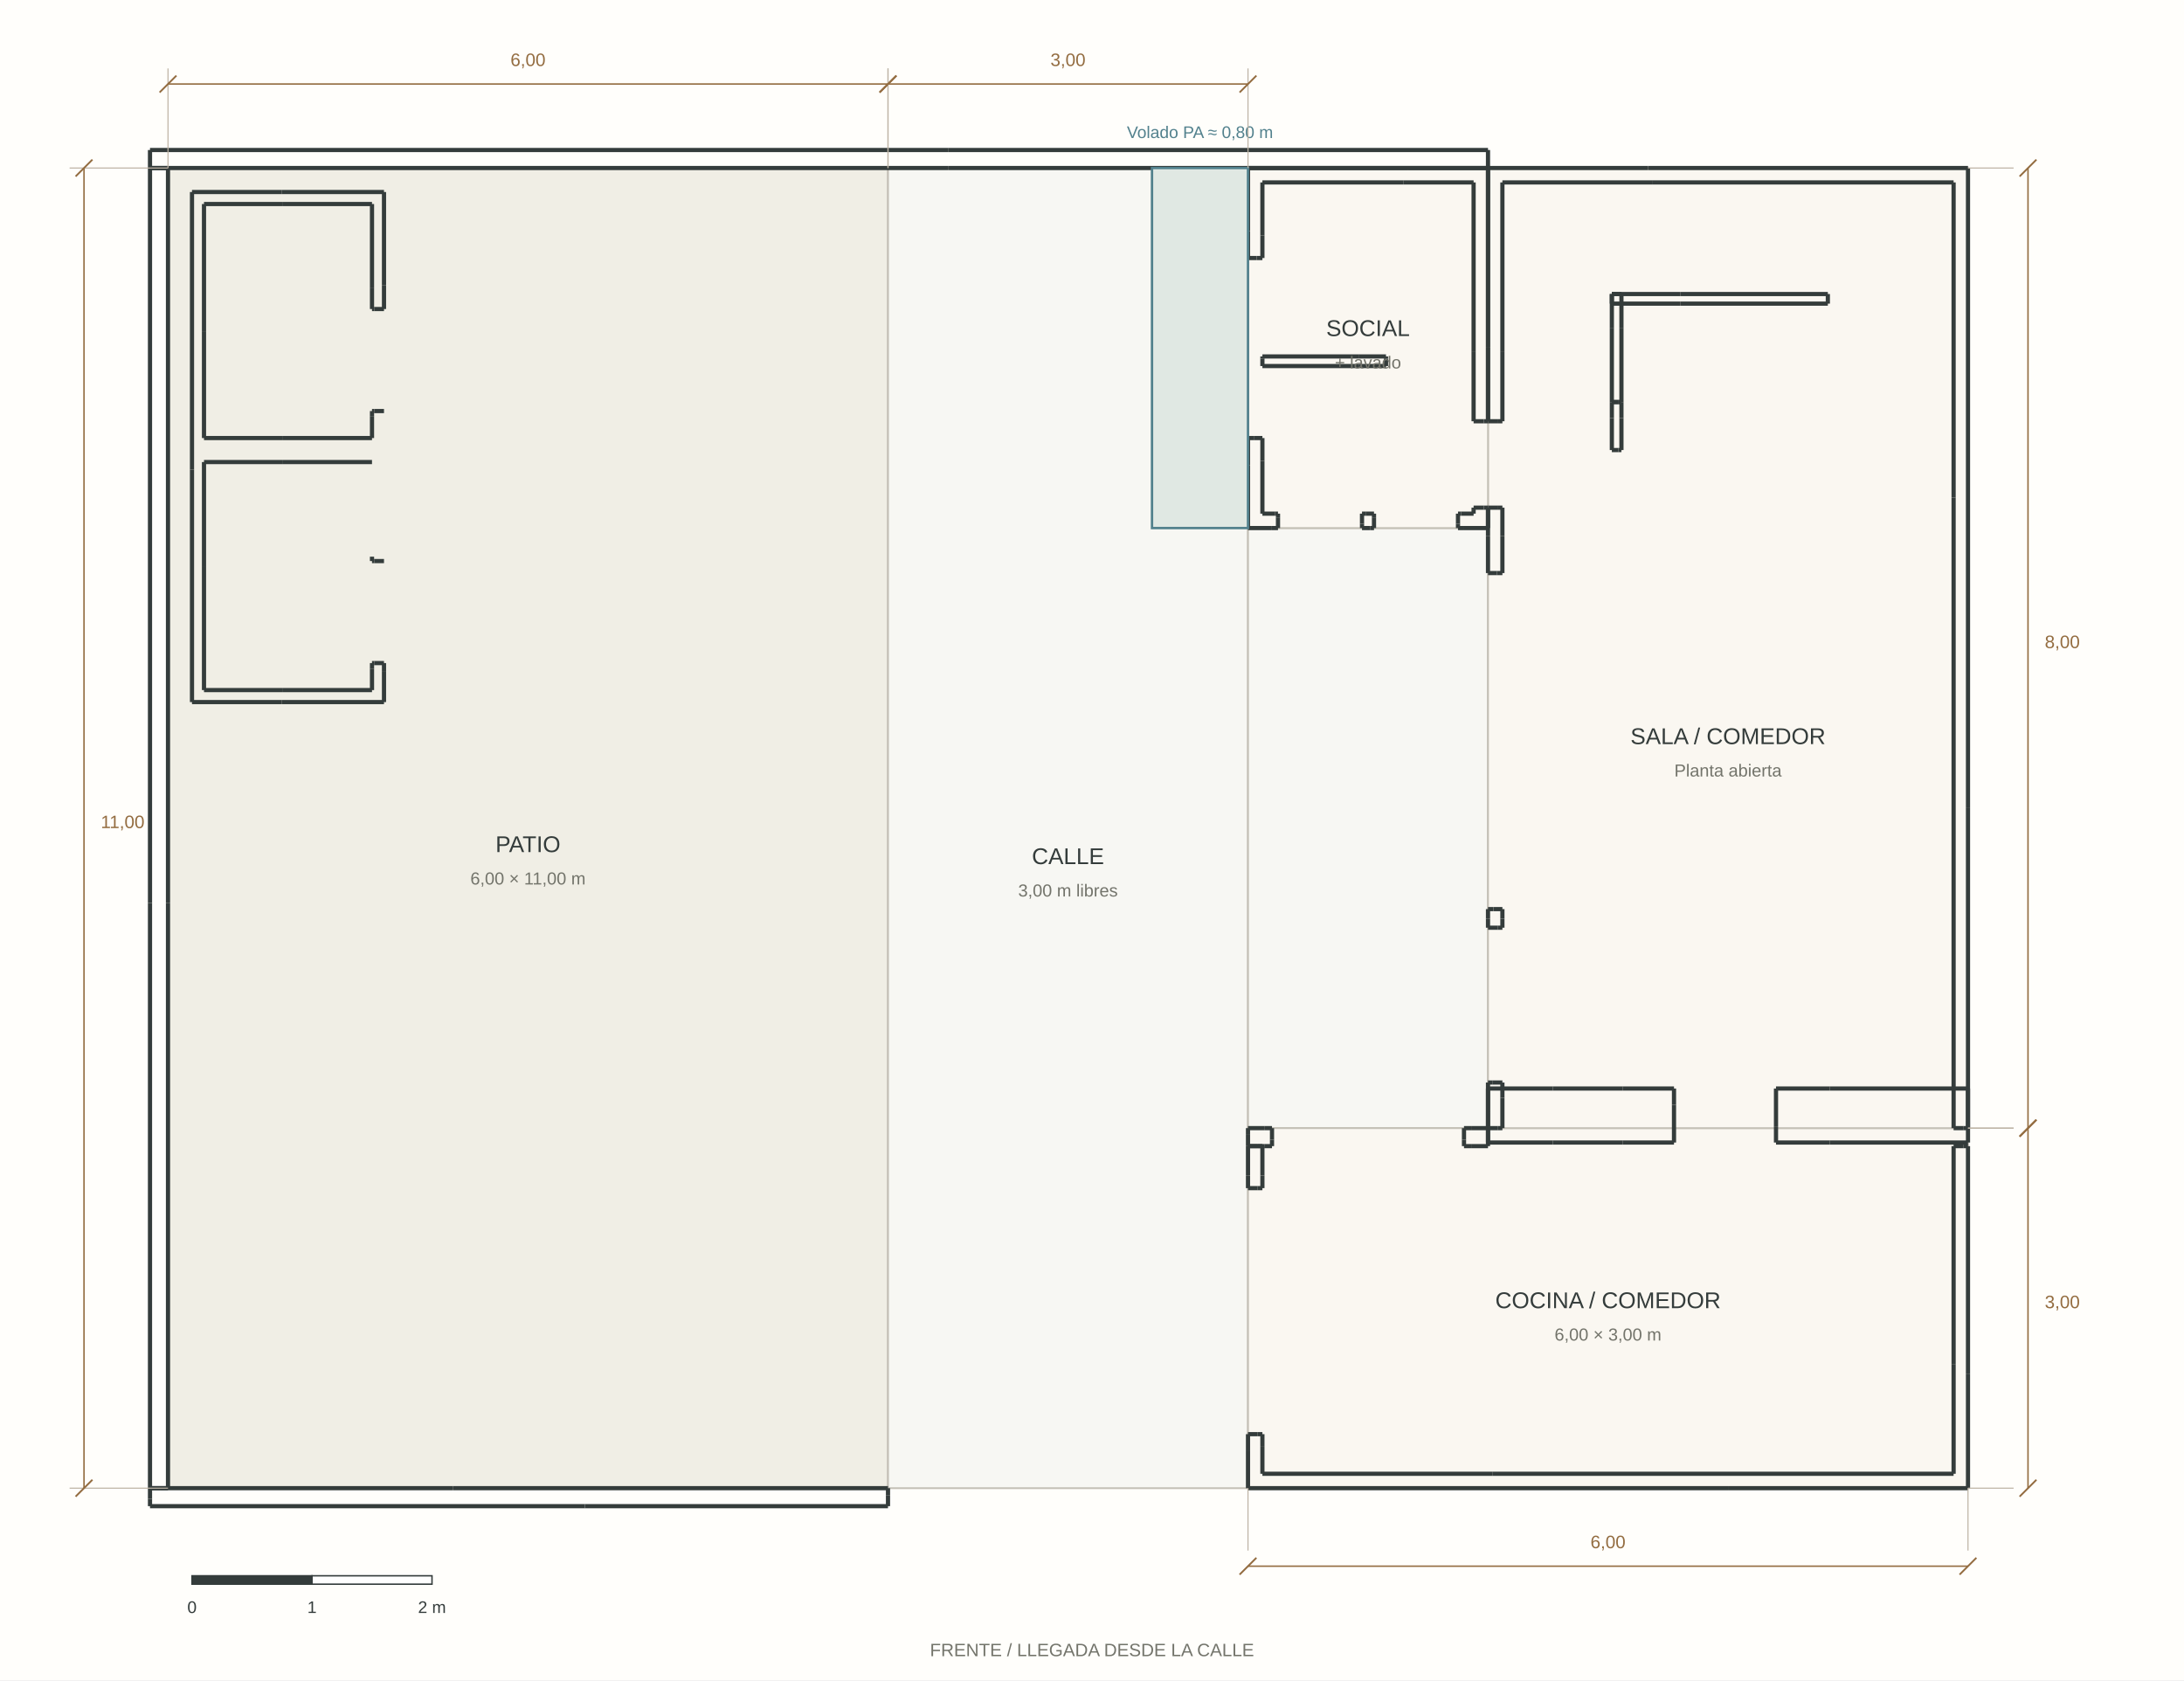
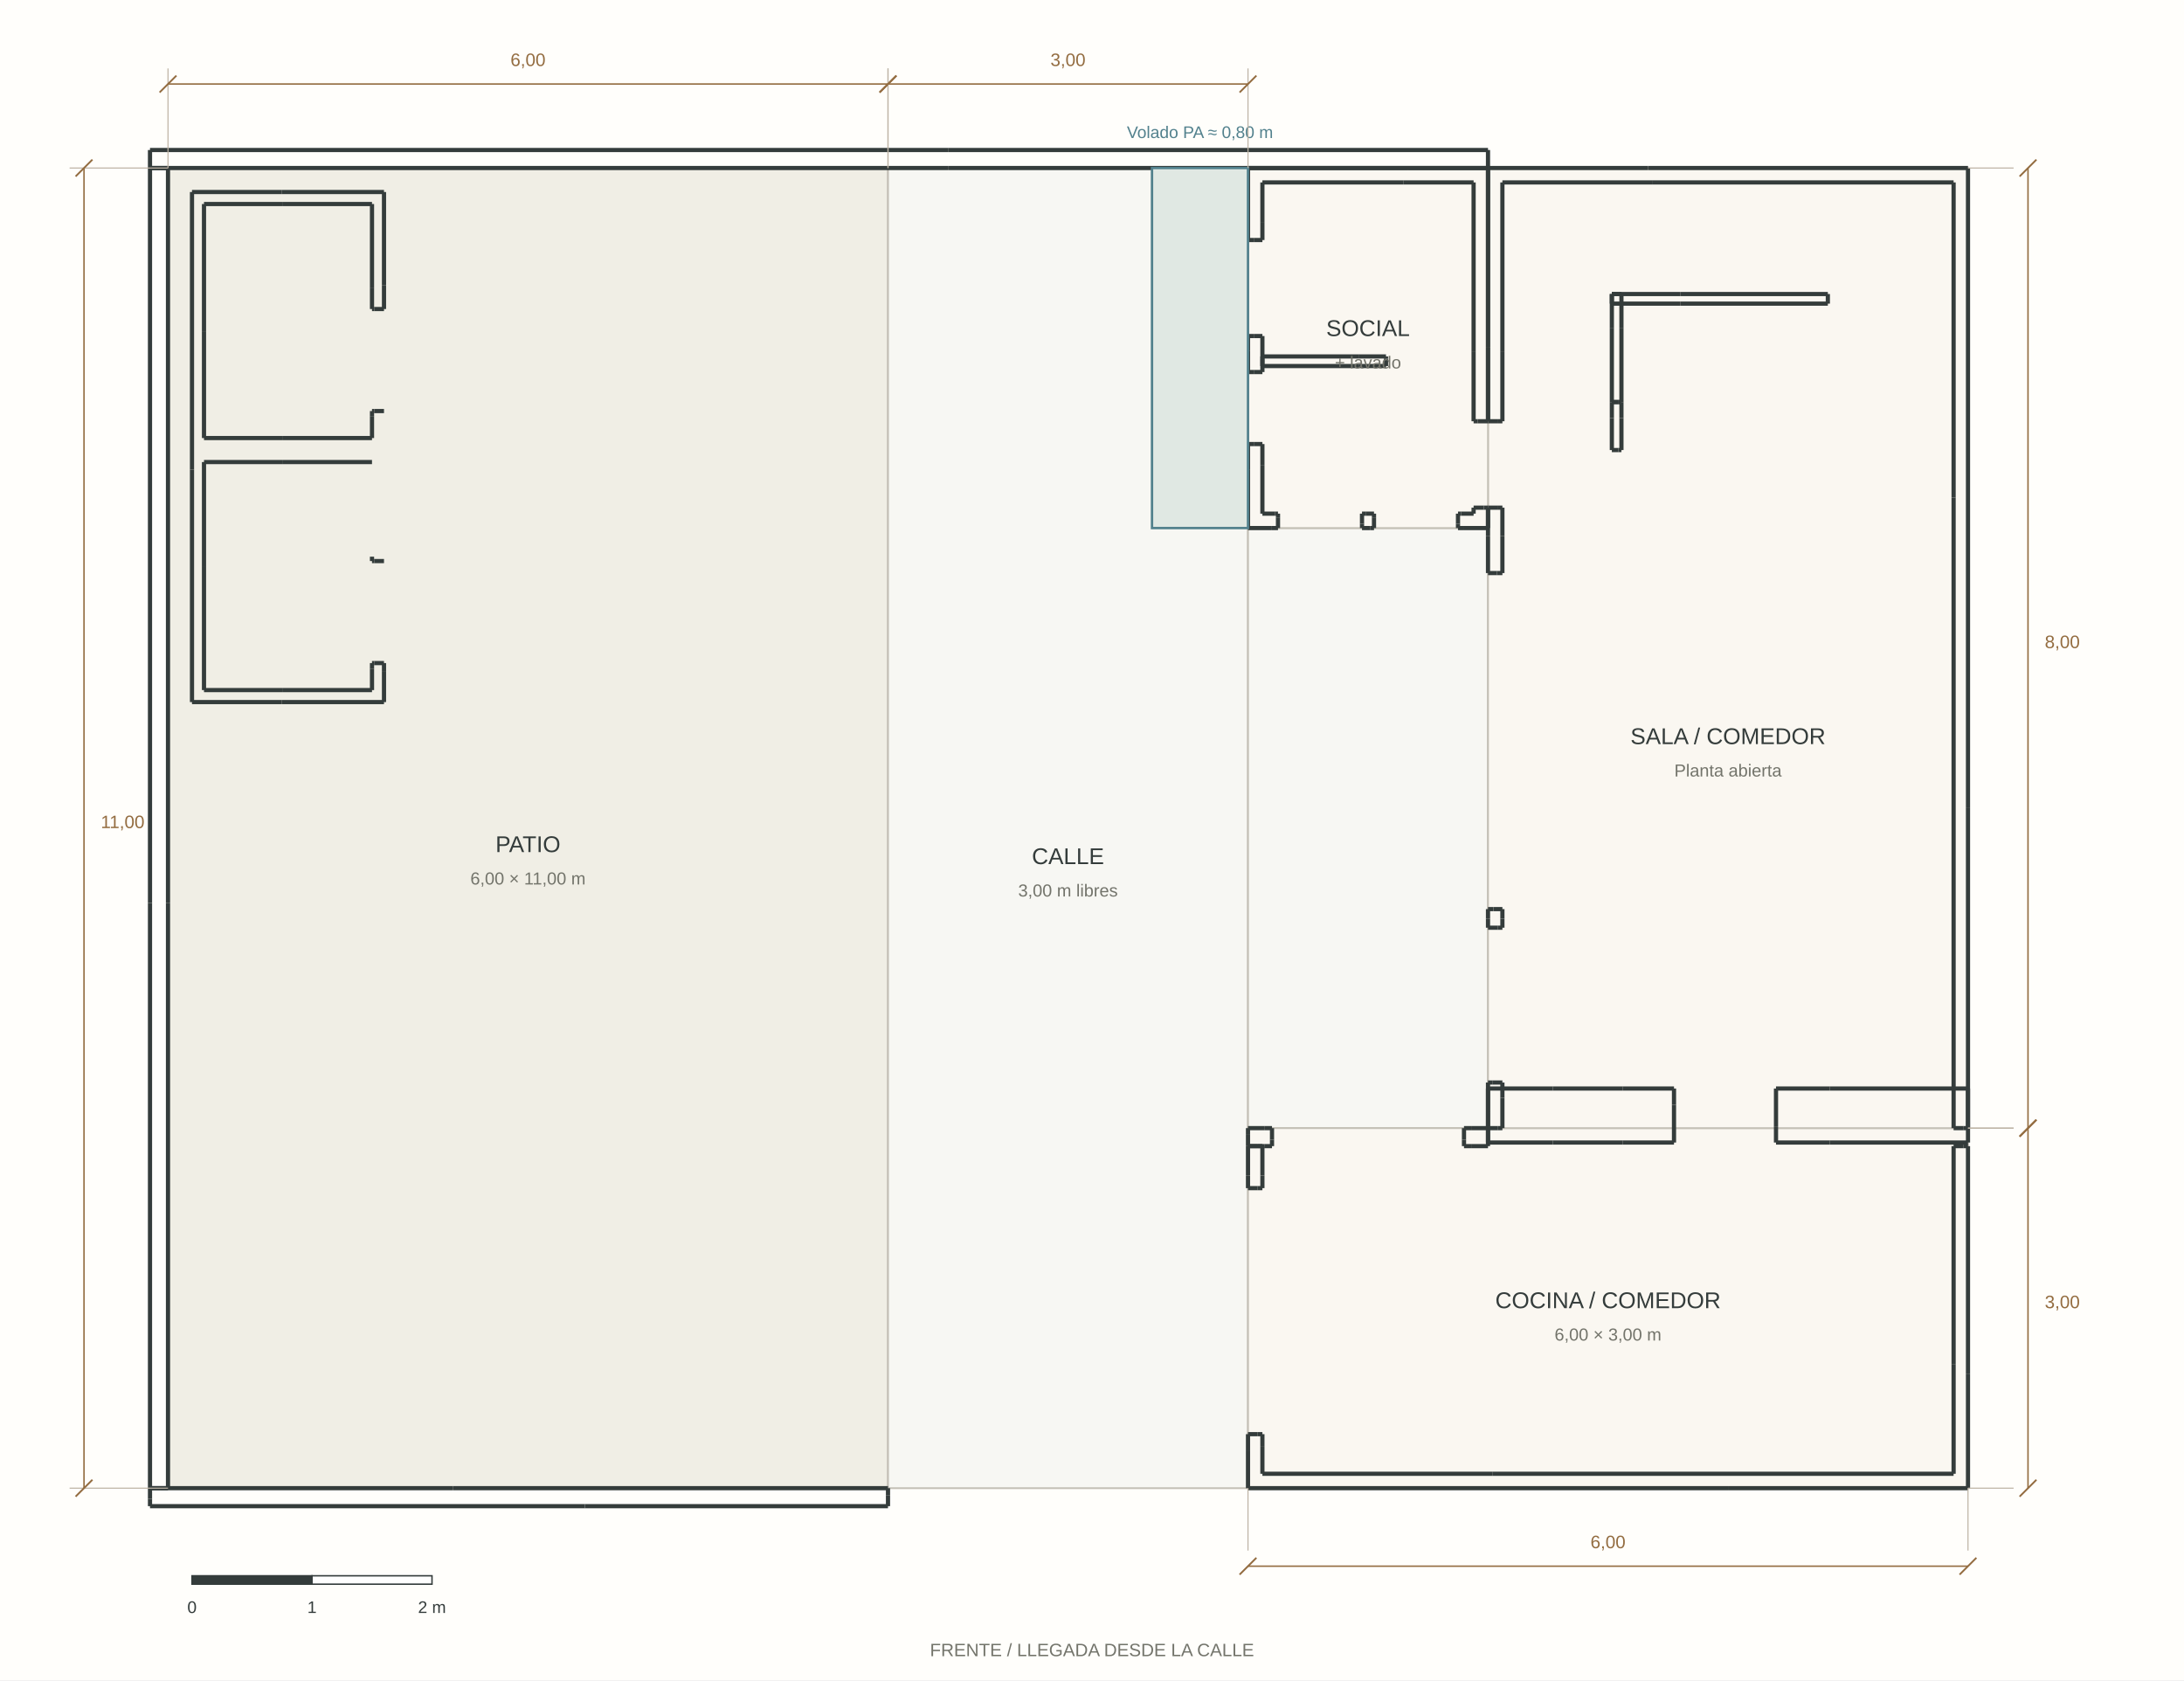
<svg xmlns="http://www.w3.org/2000/svg" viewBox="0 0 1456.0 1120.0" role="img" aria-label="Conjunto y medidas generales">
  <rect width="100%" height="100%" fill="#fffefb" />
  <polygon points="112.0,992.0 592.0,992.0 592.0,112.0 112.0,112.0" fill="#f0eee5" stroke="#c4c0b6" stroke-width="1.2" />
  <polygon points="592.0,992.0 832.0,992.0 832.0,112.0 592.0,112.0" fill="#f7f7f3" stroke="#c4c0b6" stroke-width="1.2" />
  <polygon points="832.0,752.0 992.0,752.0 992.0,352.0 832.0,352.0" fill="#f7f7f3" stroke="#c4c0b6" stroke-width="1.2" />
  <polygon points="832.0,992.0 1312.0,992.0 1312.0,752.0 832.0,752.0" fill="#faf7f1" stroke="#c4c0b6" stroke-width="1.2" />
  <polygon points="992.0,752.0 1312.0,752.0 1312.0,112.0 992.0,112.0" fill="#faf7f1" stroke="#c4c0b6" stroke-width="1.2" />
  <polygon points="832.0,352.0 992.0,352.0 992.0,112.0 832.0,112.0" fill="#faf7f1" stroke="#c4c0b6" stroke-width="1.2" />
  <polyline points="992.0,112.0 992.0,231.354" fill="none" stroke="#343c3b" stroke-width="2.8" />
  <polyline points="992.0,280.8 992.0,231.354" fill="none" stroke="#343c3b" stroke-width="2.8" />
  <polyline points="992.0,382.0 992.0,357.414" fill="none" stroke="#343c3b" stroke-width="2.8" />
  <polyline points="992.0,612.414 992.0,606.0" fill="none" stroke="#343c3b" stroke-width="2.8" />
  <polyline points="992.0,618.4 992.0,612.414" fill="none" stroke="#343c3b" stroke-width="2.8" />
  <polyline points="992.0,338.4 992.0,357.414" fill="none" stroke="#343c3b" stroke-width="2.8" />
  <polyline points="1001.6,280.8 998.788,280.8" fill="none" stroke="#343c3b" stroke-width="2.8" />
  <polyline points="998.788,280.8 992.0,280.8" fill="none" stroke="#343c3b" stroke-width="2.8" />
  <polyline points="992.0,112.0 1098.667,112.0" fill="none" stroke="#343c3b" stroke-width="2.8" />
  <polyline points="1312.0,112.0 1098.667,112.0" fill="none" stroke="#343c3b" stroke-width="2.8" />
  <polyline points="998.4,618.4 992.0,618.4" fill="none" stroke="#343c3b" stroke-width="2.8" />
  <polyline points="1001.6,618.4 998.4,618.4" fill="none" stroke="#343c3b" stroke-width="2.8" />
  <polyline points="1001.6,280.8 1001.6,234.166" fill="none" stroke="#343c3b" stroke-width="2.8" />
  <polyline points="1001.6,234.166 1001.6,121.6" fill="none" stroke="#343c3b" stroke-width="2.8" />
  <polyline points="1001.6,382.0 1001.6,357.414" fill="none" stroke="#343c3b" stroke-width="2.8" />
  <polyline points="1001.6,612.414 1001.6,606.0" fill="none" stroke="#343c3b" stroke-width="2.8" />
  <polyline points="1001.6,618.4 1001.6,612.414" fill="none" stroke="#343c3b" stroke-width="2.8" />
  <polyline points="1001.6,338.4 1001.6,357.414" fill="none" stroke="#343c3b" stroke-width="2.8" />
  <polyline points="1312.0,538.667 1312.0,112.0" fill="none" stroke="#343c3b" stroke-width="2.8" />
  <polyline points="1312.0,752.0 1312.0,538.667" fill="none" stroke="#343c3b" stroke-width="2.8" />
  <polyline points="1302.4,121.6 1101.867,121.6" fill="none" stroke="#343c3b" stroke-width="2.8" />
  <polyline points="1101.867,121.6 1001.6,121.6" fill="none" stroke="#343c3b" stroke-width="2.8" />
  <polyline points="1302.4,331.733 1302.4,121.6" fill="none" stroke="#343c3b" stroke-width="2.8" />
  <polyline points="1302.4,752.0 1302.4,331.733" fill="none" stroke="#343c3b" stroke-width="2.8" />
  <polyline points="1308.8,752.0 1302.4,752.0" fill="none" stroke="#343c3b" stroke-width="2.8" />
  <polyline points="1312.0,752.0 1308.8,752.0" fill="none" stroke="#343c3b" stroke-width="2.8" />
  <polyline points="998.788,338.4 992.0,338.4" fill="none" stroke="#343c3b" stroke-width="2.8" />
  <polyline points="1001.6,338.4 998.788,338.4" fill="none" stroke="#343c3b" stroke-width="2.8" />
  <polyline points="998.0,382.0 992.0,382.0" fill="none" stroke="#343c3b" stroke-width="2.8" />
  <polyline points="1001.6,382.0 998.0,382.0" fill="none" stroke="#343c3b" stroke-width="2.8" />
  <polyline points="995.6,606.0 992.0,606.0" fill="none" stroke="#343c3b" stroke-width="2.8" />
  <polyline points="1001.6,606.0 995.6,606.0" fill="none" stroke="#343c3b" stroke-width="2.8" />
  <polyline points="998.4,752.0 992.0,752.0" fill="none" stroke="#343c3b" stroke-width="2.8" />
  <polyline points="1001.6,752.0 998.4,752.0" fill="none" stroke="#343c3b" stroke-width="2.8" />
  <polyline points="995.2,721.6 992.0,721.6" fill="none" stroke="#343c3b" stroke-width="2.8" />
  <polyline points="1001.6,721.6 995.2,721.6" fill="none" stroke="#343c3b" stroke-width="2.8" />
  <polyline points="992.0,741.867 992.0,721.6" fill="none" stroke="#343c3b" stroke-width="2.8" />
  <polyline points="992.0,752.0 992.0,741.867" fill="none" stroke="#343c3b" stroke-width="2.8" />
  <polyline points="1001.6,731.733 1001.6,721.6" fill="none" stroke="#343c3b" stroke-width="2.8" />
  <polyline points="1001.6,752.0 1001.6,731.733" fill="none" stroke="#343c3b" stroke-width="2.8" />
  <polyline points="832.0,783.6 832.0,764.0" fill="none" stroke="#343c3b" stroke-width="2.8" />
  <polyline points="832.0,792.0 832.0,783.6" fill="none" stroke="#343c3b" stroke-width="2.8" />
  <polyline points="832.0,966.8 832.0,956.0" fill="none" stroke="#343c3b" stroke-width="2.8" />
  <polyline points="832.0,992.0 832.0,966.8" fill="none" stroke="#343c3b" stroke-width="2.8" />
  <polyline points="841.6,764.0 838.4,764.0" fill="none" stroke="#343c3b" stroke-width="2.8" />
  <polyline points="838.4,764.0 832.0,764.0" fill="none" stroke="#343c3b" stroke-width="2.8" />
  <polyline points="1312.0,992.0 1152.0,992.0" fill="none" stroke="#343c3b" stroke-width="2.8" />
  <polyline points="1152.0,992.0 832.0,992.0" fill="none" stroke="#343c3b" stroke-width="2.8" />
  <polyline points="838.212,792.0 832.0,792.0" fill="none" stroke="#343c3b" stroke-width="2.8" />
  <polyline points="841.6,792.0 838.212,792.0" fill="none" stroke="#343c3b" stroke-width="2.8" />
  <polyline points="838.212,956.0 832.0,956.0" fill="none" stroke="#343c3b" stroke-width="2.8" />
  <polyline points="841.6,956.0 838.212,956.0" fill="none" stroke="#343c3b" stroke-width="2.8" />
  <polyline points="841.6,783.6 841.6,764.0" fill="none" stroke="#343c3b" stroke-width="2.8" />
  <polyline points="841.6,792.0 841.6,783.6" fill="none" stroke="#343c3b" stroke-width="2.8" />
  <polyline points="841.6,963.92 841.6,956.0" fill="none" stroke="#343c3b" stroke-width="2.8" />
  <polyline points="841.6,982.4 841.6,963.92" fill="none" stroke="#343c3b" stroke-width="2.8" />
  <polyline points="841.6,982.4 995.2,982.4" fill="none" stroke="#343c3b" stroke-width="2.8" />
  <polyline points="1302.4,982.4 995.2,982.4" fill="none" stroke="#343c3b" stroke-width="2.8" />
  <polyline points="1302.4,982.4 1302.4,909.6" fill="none" stroke="#343c3b" stroke-width="2.8" />
  <polyline points="1302.4,909.6 1302.4,764.0" fill="none" stroke="#343c3b" stroke-width="2.8" />
  <polyline points="1312.0,764.0 1308.8,764.0" fill="none" stroke="#343c3b" stroke-width="2.8" />
  <polyline points="1308.8,764.0 1302.4,764.0" fill="none" stroke="#343c3b" stroke-width="2.8" />
  <polyline points="1312.0,992.0 1312.0,916.0" fill="none" stroke="#343c3b" stroke-width="2.8" />
  <polyline points="1312.0,916.0 1312.0,764.0" fill="none" stroke="#343c3b" stroke-width="2.8" />
-   <polyline points="841.6,172.0 837.76,172.0" fill="none" stroke="#343c3b" stroke-width="2.8" />
-   <polyline points="837.76,172.0 832.0,172.0" fill="none" stroke="#343c3b" stroke-width="2.8" />
-   <polyline points="841.6,156.88 841.6,121.6" fill="none" stroke="#343c3b" stroke-width="2.8" />
-   <polyline points="841.6,172.0 841.6,156.88" fill="none" stroke="#343c3b" stroke-width="2.8" />
-   <polyline points="841.6,307.12 841.6,292.0" fill="none" stroke="#343c3b" stroke-width="2.8" />
-   <polyline points="841.6,342.4 841.6,307.12" fill="none" stroke="#343c3b" stroke-width="2.8" />
-   <polyline points="832.0,172.0 832.0,154.0" fill="none" stroke="#343c3b" stroke-width="2.8" />
-   <polyline points="832.0,154.0 832.0,112.0" fill="none" stroke="#343c3b" stroke-width="2.8" />
-   <polyline points="832.0,310.0 832.0,292.0" fill="none" stroke="#343c3b" stroke-width="2.8" />
-   <polyline points="832.0,352.0 832.0,310.0" fill="none" stroke="#343c3b" stroke-width="2.8" />
-   <polyline points="935.467,121.6 841.6,121.6" fill="none" stroke="#343c3b" stroke-width="2.8" />
-   <polyline points="982.4,121.6 935.467,121.6" fill="none" stroke="#343c3b" stroke-width="2.8" />
-   <polyline points="835.84,292.0 832.0,292.0" fill="none" stroke="#343c3b" stroke-width="2.8" />
-   <polyline points="841.6,292.0 835.84,292.0" fill="none" stroke="#343c3b" stroke-width="2.8" />
+   <polyline points="852.0,352.0 847.909,352.0" fill="none" stroke="#343c3b" stroke-width="2.8" />
+   <polyline points="913.6,352.0 908.0,352.0" fill="none" stroke="#343c3b" stroke-width="2.8" />
+   <polyline points="916.0,352.0 913.6,352.0" fill="none" stroke="#343c3b" stroke-width="2.8" />
+   <polyline points="847.909,352.0 832.0,352.0" fill="none" stroke="#343c3b" stroke-width="2.8" />
+   <polyline points="976.091,352.0 972.0,352.0" fill="none" stroke="#343c3b" stroke-width="2.8" />
+   <polyline points="992.0,352.0 976.091,352.0" fill="none" stroke="#343c3b" stroke-width="2.8" />
+   <polyline points="992.0,280.8 992.0,231.354" fill="none" stroke="#343c3b" stroke-width="2.8" />
+   <polyline points="992.0,231.354 992.0,112.0" fill="none" stroke="#343c3b" stroke-width="2.8" />
+   <polyline points="992.0,342.384 992.0,338.4" fill="none" stroke="#343c3b" stroke-width="2.8" />
+   <polyline points="992.0,352.0 992.0,342.384" fill="none" stroke="#343c3b" stroke-width="2.8" />
+   <polyline points="832.0,160.0 832.0,145.6" fill="none" stroke="#343c3b" stroke-width="2.8" />
+   <polyline points="832.0,145.6 832.0,112.0" fill="none" stroke="#343c3b" stroke-width="2.8" />
+   <polyline points="832.0,233.6 832.0,224.0" fill="none" stroke="#343c3b" stroke-width="2.8" />
+   <polyline points="832.0,248.0 832.0,233.6" fill="none" stroke="#343c3b" stroke-width="2.8" />
+   <polyline points="832.0,312.8 832.0,296.0" fill="none" stroke="#343c3b" stroke-width="2.8" />
+   <polyline points="832.0,352.0 832.0,312.8" fill="none" stroke="#343c3b" stroke-width="2.8" />
+   <polyline points="916.0,352.0 916.0,345.28" fill="none" stroke="#343c3b" stroke-width="2.8" />
+   <polyline points="916.0,345.28 916.0,342.4" fill="none" stroke="#343c3b" stroke-width="2.8" />
+   <polyline points="972.0,352.0 972.0,349.12" fill="none" stroke="#343c3b" stroke-width="2.8" />
+   <polyline points="972.0,349.12 972.0,342.4" fill="none" stroke="#343c3b" stroke-width="2.8" />
+   <polyline points="908.0,352.0 908.0,349.12" fill="none" stroke="#343c3b" stroke-width="2.8" />
+   <polyline points="908.0,349.12 908.0,342.4" fill="none" stroke="#343c3b" stroke-width="2.8" />
+   <polyline points="852.0,352.0 852.0,345.28" fill="none" stroke="#343c3b" stroke-width="2.8" />
+   <polyline points="852.0,345.28 852.0,342.4" fill="none" stroke="#343c3b" stroke-width="2.8" />
+   <polyline points="992.0,338.4 989.188,338.4" fill="none" stroke="#343c3b" stroke-width="2.8" />
+   <polyline points="989.188,338.4 982.4,338.4" fill="none" stroke="#343c3b" stroke-width="2.8" />
+   <polyline points="992.0,280.8 985.212,280.8" fill="none" stroke="#343c3b" stroke-width="2.8" />
+   <polyline points="985.212,280.8 982.4,280.8" fill="none" stroke="#343c3b" stroke-width="2.8" />
+   <polyline points="992.0,112.0 938.667,112.0" fill="none" stroke="#343c3b" stroke-width="2.8" />
  <polyline points="938.667,112.0 832.0,112.0" fill="none" stroke="#343c3b" stroke-width="2.8" />
-   <polyline points="992.0,112.0 938.667,112.0" fill="none" stroke="#343c3b" stroke-width="2.8" />
-   <polyline points="992.0,280.8 989.188,280.8" fill="none" stroke="#343c3b" stroke-width="2.8" />
-   <polyline points="989.188,280.8 982.4,280.8" fill="none" stroke="#343c3b" stroke-width="2.8" />
  <polyline points="982.4,121.6 982.4,234.166" fill="none" stroke="#343c3b" stroke-width="2.8" />
  <polyline points="982.4,280.8 982.4,234.166" fill="none" stroke="#343c3b" stroke-width="2.8" />
  <polyline points="982.4,339.572 982.4,338.4" fill="none" stroke="#343c3b" stroke-width="2.8" />
  <polyline points="982.4,342.4 982.4,339.572" fill="none" stroke="#343c3b" stroke-width="2.8" />
  <polyline points="852.0,342.4 849.873,342.4" fill="none" stroke="#343c3b" stroke-width="2.8" />
  <polyline points="849.873,342.4 841.6,342.4" fill="none" stroke="#343c3b" stroke-width="2.8" />
  <polyline points="910.4,342.4 908.0,342.4" fill="none" stroke="#343c3b" stroke-width="2.8" />
  <polyline points="916.0,342.4 910.4,342.4" fill="none" stroke="#343c3b" stroke-width="2.8" />
  <polyline points="974.127,342.4 972.0,342.4" fill="none" stroke="#343c3b" stroke-width="2.8" />
  <polyline points="982.4,342.4 974.127,342.4" fill="none" stroke="#343c3b" stroke-width="2.8" />
-   <polyline points="852.0,352.0 847.909,352.0" fill="none" stroke="#343c3b" stroke-width="2.8" />
-   <polyline points="913.6,352.0 908.0,352.0" fill="none" stroke="#343c3b" stroke-width="2.8" />
-   <polyline points="916.0,352.0 913.6,352.0" fill="none" stroke="#343c3b" stroke-width="2.8" />
-   <polyline points="847.909,352.0 832.0,352.0" fill="none" stroke="#343c3b" stroke-width="2.8" />
-   <polyline points="976.091,352.0 972.0,352.0" fill="none" stroke="#343c3b" stroke-width="2.8" />
-   <polyline points="992.0,352.0 976.091,352.0" fill="none" stroke="#343c3b" stroke-width="2.8" />
-   <polyline points="992.0,231.354 992.0,112.0" fill="none" stroke="#343c3b" stroke-width="2.8" />
-   <polyline points="992.0,280.8 992.0,231.354" fill="none" stroke="#343c3b" stroke-width="2.8" />
-   <polyline points="992.0,342.384 992.0,338.4" fill="none" stroke="#343c3b" stroke-width="2.8" />
-   <polyline points="992.0,352.0 992.0,342.384" fill="none" stroke="#343c3b" stroke-width="2.8" />
-   <polyline points="852.0,345.28 852.0,342.4" fill="none" stroke="#343c3b" stroke-width="2.8" />
-   <polyline points="852.0,352.0 852.0,345.28" fill="none" stroke="#343c3b" stroke-width="2.8" />
-   <polyline points="908.0,349.12 908.0,342.4" fill="none" stroke="#343c3b" stroke-width="2.8" />
-   <polyline points="908.0,352.0 908.0,349.12" fill="none" stroke="#343c3b" stroke-width="2.8" />
-   <polyline points="916.0,345.28 916.0,342.4" fill="none" stroke="#343c3b" stroke-width="2.8" />
-   <polyline points="916.0,352.0 916.0,345.28" fill="none" stroke="#343c3b" stroke-width="2.8" />
-   <polyline points="989.188,338.4 982.4,338.4" fill="none" stroke="#343c3b" stroke-width="2.8" />
-   <polyline points="992.0,338.4 989.188,338.4" fill="none" stroke="#343c3b" stroke-width="2.8" />
-   <polyline points="972.0,349.12 972.0,342.4" fill="none" stroke="#343c3b" stroke-width="2.8" />
-   <polyline points="972.0,352.0 972.0,349.12" fill="none" stroke="#343c3b" stroke-width="2.8" />
+   <polyline points="841.6,148.48 841.6,121.6" fill="none" stroke="#343c3b" stroke-width="2.8" />
+   <polyline points="841.6,160.0 841.6,148.48" fill="none" stroke="#343c3b" stroke-width="2.8" />
+   <polyline points="841.6,238.4 841.6,224.0" fill="none" stroke="#343c3b" stroke-width="2.8" />
+   <polyline points="841.6,248.0 841.6,238.4" fill="none" stroke="#343c3b" stroke-width="2.8" />
+   <polyline points="841.6,309.92 841.6,296.0" fill="none" stroke="#343c3b" stroke-width="2.8" />
+   <polyline points="841.6,342.4 841.6,309.92" fill="none" stroke="#343c3b" stroke-width="2.8" />
+   <polyline points="935.467,121.6 841.6,121.6" fill="none" stroke="#343c3b" stroke-width="2.8" />
+   <polyline points="982.4,121.6 935.467,121.6" fill="none" stroke="#343c3b" stroke-width="2.8" />
+   <polyline points="841.6,160.0 835.84,160.0" fill="none" stroke="#343c3b" stroke-width="2.8" />
+   <polyline points="835.84,160.0 832.0,160.0" fill="none" stroke="#343c3b" stroke-width="2.8" />
+   <polyline points="841.6,224.0 835.84,224.0" fill="none" stroke="#343c3b" stroke-width="2.8" />
+   <polyline points="835.84,224.0 832.0,224.0" fill="none" stroke="#343c3b" stroke-width="2.8" />
+   <polyline points="841.6,296.0 835.84,296.0" fill="none" stroke="#343c3b" stroke-width="2.8" />
+   <polyline points="835.84,296.0 832.0,296.0" fill="none" stroke="#343c3b" stroke-width="2.8" />
+   <polyline points="841.6,248.0 835.84,248.0" fill="none" stroke="#343c3b" stroke-width="2.8" />
+   <polyline points="835.84,248.0 832.0,248.0" fill="none" stroke="#343c3b" stroke-width="2.8" />
  <polyline points="1035.303,725.6 992.0,725.6" fill="none" stroke="#343c3b" stroke-width="2.8" />
  <polyline points="1081.674,725.6 1035.303,725.6" fill="none" stroke="#343c3b" stroke-width="2.8" />
  <polyline points="1116.0,725.6 1081.674,725.6" fill="none" stroke="#343c3b" stroke-width="2.8" />
  <polyline points="1219.721,725.6 1184.0,725.6" fill="none" stroke="#343c3b" stroke-width="2.8" />
  <polyline points="1312.0,725.6 1219.721,725.6" fill="none" stroke="#343c3b" stroke-width="2.8" />
  <polyline points="1184.0,750.8 1184.0,725.6" fill="none" stroke="#343c3b" stroke-width="2.8" />
  <polyline points="1184.0,761.6 1184.0,750.8" fill="none" stroke="#343c3b" stroke-width="2.8" />
  <polyline points="1312.0,747.062 1312.0,725.6" fill="none" stroke="#343c3b" stroke-width="2.8" />
  <polyline points="1312.0,761.6 1312.0,747.062" fill="none" stroke="#343c3b" stroke-width="2.8" />
  <polyline points="1116.0,736.4 1116.0,725.6" fill="none" stroke="#343c3b" stroke-width="2.8" />
  <polyline points="1116.0,761.6 1116.0,736.4" fill="none" stroke="#343c3b" stroke-width="2.8" />
  <polyline points="1035.303,761.6 992.0,761.6" fill="none" stroke="#343c3b" stroke-width="2.8" />
  <polyline points="1116.0,761.6 1081.674,761.6" fill="none" stroke="#343c3b" stroke-width="2.8" />
  <polyline points="1081.674,761.6 1035.303,761.6" fill="none" stroke="#343c3b" stroke-width="2.8" />
  <polyline points="1219.721,761.6 1184.0,761.6" fill="none" stroke="#343c3b" stroke-width="2.8" />
  <polyline points="1312.0,761.6 1219.721,761.6" fill="none" stroke="#343c3b" stroke-width="2.8" />
  <polyline points="992.0,761.6 992.0,740.138" fill="none" stroke="#343c3b" stroke-width="2.8" />
  <polyline points="992.0,740.138 992.0,725.6" fill="none" stroke="#343c3b" stroke-width="2.8" />
  <polyline points="832.0,756.0 832.0,752.0" fill="none" stroke="#343c3b" stroke-width="2.8" />
  <polyline points="832.0,764.0 832.0,756.0" fill="none" stroke="#343c3b" stroke-width="2.8" />
  <polyline points="843.2,764.0 848.0,764.0" fill="none" stroke="#343c3b" stroke-width="2.8" />
  <polyline points="843.2,764.0 832.0,764.0" fill="none" stroke="#343c3b" stroke-width="2.8" />
  <polyline points="980.8,764.0 976.0,764.0" fill="none" stroke="#343c3b" stroke-width="2.8" />
  <polyline points="992.0,764.0 980.8,764.0" fill="none" stroke="#343c3b" stroke-width="2.8" />
  <polyline points="848.0,752.0 843.2,752.0" fill="none" stroke="#343c3b" stroke-width="2.8" />
  <polyline points="843.2,752.0 832.0,752.0" fill="none" stroke="#343c3b" stroke-width="2.8" />
  <polyline points="980.8,752.0 976.0,752.0" fill="none" stroke="#343c3b" stroke-width="2.8" />
  <polyline points="992.0,752.0 980.8,752.0" fill="none" stroke="#343c3b" stroke-width="2.8" />
  <polyline points="992.0,756.0 992.0,752.0" fill="none" stroke="#343c3b" stroke-width="2.8" />
  <polyline points="992.0,764.0 992.0,756.0" fill="none" stroke="#343c3b" stroke-width="2.8" />
  <polyline points="976.0,759.765 976.0,752.0" fill="none" stroke="#343c3b" stroke-width="2.8" />
  <polyline points="976.0,764.0 976.0,759.765" fill="none" stroke="#343c3b" stroke-width="2.8" />
  <polyline points="848.0,759.765 848.0,752.0" fill="none" stroke="#343c3b" stroke-width="2.8" />
  <polyline points="848.0,764.0 848.0,759.765" fill="none" stroke="#343c3b" stroke-width="2.8" />
  <polyline points="1074.56,268.0 1074.56,218.909" fill="none" stroke="#343c3b" stroke-width="2.8" />
  <polyline points="1074.56,218.909 1074.56,196.0" fill="none" stroke="#343c3b" stroke-width="2.8" />
  <polyline points="1080.96,268.0 1080.96,218.909" fill="none" stroke="#343c3b" stroke-width="2.8" />
  <polyline points="1080.96,218.909 1080.96,196.0" fill="none" stroke="#343c3b" stroke-width="2.8" />
  <polyline points="1078.924,268.0 1074.56,268.0" fill="none" stroke="#343c3b" stroke-width="2.8" />
  <polyline points="1080.96,268.0 1078.924,268.0" fill="none" stroke="#343c3b" stroke-width="2.8" />
  <polyline points="1078.924,196.0 1074.56,196.0" fill="none" stroke="#343c3b" stroke-width="2.8" />
  <polyline points="1080.96,196.0 1078.924,196.0" fill="none" stroke="#343c3b" stroke-width="2.8" />
  <polyline points="1074.56,200.364 1074.56,196.0" fill="none" stroke="#343c3b" stroke-width="2.8" />
  <polyline points="1074.56,202.4 1074.56,200.364" fill="none" stroke="#343c3b" stroke-width="2.8" />
  <polyline points="1218.56,200.364 1218.56,196.0" fill="none" stroke="#343c3b" stroke-width="2.8" />
  <polyline points="1218.56,202.4 1218.56,200.364" fill="none" stroke="#343c3b" stroke-width="2.8" />
  <polyline points="1218.56,202.4 1120.378,202.4" fill="none" stroke="#343c3b" stroke-width="2.8" />
  <polyline points="1120.378,202.4 1074.56,202.4" fill="none" stroke="#343c3b" stroke-width="2.8" />
  <polyline points="1218.56,196.0 1120.378,196.0" fill="none" stroke="#343c3b" stroke-width="2.8" />
  <polyline points="1120.378,196.0 1074.56,196.0" fill="none" stroke="#343c3b" stroke-width="2.8" />
  <polyline points="841.6,239.022 841.6,237.6" fill="none" stroke="#343c3b" stroke-width="2.8" />
  <polyline points="841.6,244.0 841.6,239.022" fill="none" stroke="#343c3b" stroke-width="2.8" />
  <polyline points="924.0,239.022 924.0,237.6" fill="none" stroke="#343c3b" stroke-width="2.8" />
  <polyline points="924.0,244.0 924.0,239.022" fill="none" stroke="#343c3b" stroke-width="2.8" />
  <polyline points="924.0,244.0 905.689,244.0" fill="none" stroke="#343c3b" stroke-width="2.8" />
  <polyline points="905.689,244.0 841.6,244.0" fill="none" stroke="#343c3b" stroke-width="2.8" />
  <polyline points="924.0,237.6 905.689,237.6" fill="none" stroke="#343c3b" stroke-width="2.8" />
  <polyline points="905.689,237.6 841.6,237.6" fill="none" stroke="#343c3b" stroke-width="2.8" />
  <polyline points="1074.56,278.667 1074.56,268.0" fill="none" stroke="#343c3b" stroke-width="2.8" />
  <polyline points="1074.56,300.0 1074.56,278.667" fill="none" stroke="#343c3b" stroke-width="2.8" />
  <polyline points="1080.96,278.667 1080.96,268.0" fill="none" stroke="#343c3b" stroke-width="2.8" />
  <polyline points="1080.96,300.0 1080.96,278.667" fill="none" stroke="#343c3b" stroke-width="2.8" />
  <polyline points="1080.96,300.0 1078.827,300.0" fill="none" stroke="#343c3b" stroke-width="2.8" />
  <polyline points="1078.827,300.0 1074.56,300.0" fill="none" stroke="#343c3b" stroke-width="2.8" />
  <polyline points="1080.96,268.0 1078.827,268.0" fill="none" stroke="#343c3b" stroke-width="2.8" />
  <polyline points="1078.827,268.0 1074.56,268.0" fill="none" stroke="#343c3b" stroke-width="2.8" />
  <polyline points="256.0,206.0 256.0,190.02" fill="none" stroke="#343c3b" stroke-width="2.8" />
  <polyline points="256.0,190.02 256.0,128.0" fill="none" stroke="#343c3b" stroke-width="2.8" />
  <polyline points="256.0,447.327 256.0,442.0" fill="none" stroke="#343c3b" stroke-width="2.8" />
  <polyline points="256.0,468.0 256.0,447.327" fill="none" stroke="#343c3b" stroke-width="2.8" />
  <polyline points="187.697,468.0 128.0,468.0" fill="none" stroke="#343c3b" stroke-width="2.8" />
  <polyline points="256.0,468.0 187.697,468.0" fill="none" stroke="#343c3b" stroke-width="2.8" />
  <polyline points="256.0,128.0 187.697,128.0" fill="none" stroke="#343c3b" stroke-width="2.8" />
  <polyline points="187.697,128.0 128.0,128.0" fill="none" stroke="#343c3b" stroke-width="2.8" />
  <polyline points="128.0,468.0 128.0,312.979" fill="none" stroke="#343c3b" stroke-width="2.8" />
  <polyline points="128.0,312.979 128.0,128.0" fill="none" stroke="#343c3b" stroke-width="2.8" />
  <polyline points="248.0,292.0 188.16,292.0" fill="none" stroke="#343c3b" stroke-width="2.8" />
  <polyline points="188.16,292.0 136.0,292.0" fill="none" stroke="#343c3b" stroke-width="2.8" />
  <polyline points="248.0,191.659 248.0,136.0" fill="none" stroke="#343c3b" stroke-width="2.8" />
  <polyline points="248.0,206.0 248.0,191.659" fill="none" stroke="#343c3b" stroke-width="2.8" />
  <polyline points="248.0,277.688 248.0,274.0" fill="none" stroke="#343c3b" stroke-width="2.8" />
  <polyline points="248.0,292.0 248.0,277.688" fill="none" stroke="#343c3b" stroke-width="2.8" />
  <polyline points="188.16,136.0 136.0,136.0" fill="none" stroke="#343c3b" stroke-width="2.8" />
  <polyline points="248.0,136.0 188.16,136.0" fill="none" stroke="#343c3b" stroke-width="2.8" />
  <polyline points="136.0,220.773 136.0,136.0" fill="none" stroke="#343c3b" stroke-width="2.8" />
  <polyline points="136.0,292.0 136.0,220.773" fill="none" stroke="#343c3b" stroke-width="2.8" />
  <polyline points="248.0,460.0 188.16,460.0" fill="none" stroke="#343c3b" stroke-width="2.8" />
  <polyline points="188.16,460.0 136.0,460.0" fill="none" stroke="#343c3b" stroke-width="2.8" />
  <polyline points="248.0,445.688 248.0,442.0" fill="none" stroke="#343c3b" stroke-width="2.8" />
  <polyline points="248.0,460.0 248.0,445.688" fill="none" stroke="#343c3b" stroke-width="2.8" />
  <polyline points="248.0,374.0 248.0,371.076" fill="none" stroke="#343c3b" stroke-width="2.8" />
  <polyline points="136.0,460.0 136.0,377.401" fill="none" stroke="#343c3b" stroke-width="2.8" />
  <polyline points="136.0,377.401 136.0,308.0" fill="none" stroke="#343c3b" stroke-width="2.8" />
  <polyline points="188.16,308.0 136.0,308.0" fill="none" stroke="#343c3b" stroke-width="2.8" />
  <polyline points="248.0,308.0 188.16,308.0" fill="none" stroke="#343c3b" stroke-width="2.8" />
  <polyline points="249.639,206.0 248.0,206.0" fill="none" stroke="#343c3b" stroke-width="2.8" />
  <polyline points="256.0,206.0 249.639,206.0" fill="none" stroke="#343c3b" stroke-width="2.8" />
  <polyline points="249.639,274.0 248.0,274.0" fill="none" stroke="#343c3b" stroke-width="2.8" />
  <polyline points="256.0,274.0 249.639,274.0" fill="none" stroke="#343c3b" stroke-width="2.8" />
  <polyline points="249.639,442.0 248.0,442.0" fill="none" stroke="#343c3b" stroke-width="2.8" />
  <polyline points="256.0,442.0 249.639,442.0" fill="none" stroke="#343c3b" stroke-width="2.8" />
  <polyline points="249.639,374.0 248.0,374.0" fill="none" stroke="#343c3b" stroke-width="2.8" />
  <polyline points="256.0,374.0 249.639,374.0" fill="none" stroke="#343c3b" stroke-width="2.8" />
  <polyline points="100.0,992.0 100.0,601.867" fill="none" stroke="#343c3b" stroke-width="2.8" />
  <polyline points="100.0,601.867 100.0,112.0" fill="none" stroke="#343c3b" stroke-width="2.8" />
  <polyline points="112.0,992.0 112.0,601.867" fill="none" stroke="#343c3b" stroke-width="2.8" />
  <polyline points="112.0,601.867 112.0,112.0" fill="none" stroke="#343c3b" stroke-width="2.8" />
  <polyline points="112.0,992.0 106.68,992.0" fill="none" stroke="#343c3b" stroke-width="2.8" />
  <polyline points="106.68,992.0 100.0,992.0" fill="none" stroke="#343c3b" stroke-width="2.8" />
  <polyline points="112.0,112.0 106.68,112.0" fill="none" stroke="#343c3b" stroke-width="2.8" />
  <polyline points="106.68,112.0 100.0,112.0" fill="none" stroke="#343c3b" stroke-width="2.8" />
  <polyline points="100.0,112.0 100.0,107.157" fill="none" stroke="#343c3b" stroke-width="2.8" />
  <polyline points="100.0,107.157 100.0,100.0" fill="none" stroke="#343c3b" stroke-width="2.8" />
  <polyline points="992.0,112.0 992.0,107.157" fill="none" stroke="#343c3b" stroke-width="2.8" />
  <polyline points="992.0,107.157 992.0,100.0" fill="none" stroke="#343c3b" stroke-width="2.8" />
  <polyline points="992.0,112.0 632.014,112.0" fill="none" stroke="#343c3b" stroke-width="2.8" />
  <polyline points="632.014,112.0 100.0,112.0" fill="none" stroke="#343c3b" stroke-width="2.8" />
  <polyline points="992.0,100.0 632.014,100.0" fill="none" stroke="#343c3b" stroke-width="2.8" />
  <polyline points="632.014,100.0 100.0,100.0" fill="none" stroke="#343c3b" stroke-width="2.8" />
  <polyline points="592.0,1004.0 389.929,1004.0" fill="none" stroke="#343c3b" stroke-width="2.8" />
  <polyline points="389.929,1004.0 100.0,1004.0" fill="none" stroke="#343c3b" stroke-width="2.8" />
  <polyline points="592.0,992.0 592.0,996.929" fill="none" stroke="#343c3b" stroke-width="2.8" />
  <polyline points="592.0,996.929 592.0,1004.0" fill="none" stroke="#343c3b" stroke-width="2.8" />
  <polyline points="100.0,992.0 302.071,992.0" fill="none" stroke="#343c3b" stroke-width="2.8" />
  <polyline points="302.071,992.0 592.0,992.0" fill="none" stroke="#343c3b" stroke-width="2.8" />
  <polyline points="100.0,1004.0 100.0,999.071" fill="none" stroke="#343c3b" stroke-width="2.8" />
  <polyline points="100.0,999.071 100.0,992.0" fill="none" stroke="#343c3b" stroke-width="2.8" />
  <polygon points="768.0,352.0 832.0,352.0 832.0,112.0 768.0,112.0" fill="#e0e8e3" stroke="#52818d" stroke-width="1.6" />
  <text x="352.0" y="568.0" font-family="Arial,sans-serif" font-size="15.2" fill="#343c3b" text-anchor="middle">PATIO</text>
  <text x="352.0" y="589.6" font-family="Arial,sans-serif" font-size="11.6" fill="#73746b" text-anchor="middle">6,00 × 11,00 m</text>
  <text x="712.0" y="576.0" font-family="Arial,sans-serif" font-size="15.2" fill="#343c3b" text-anchor="middle">CALLE</text>
  <text x="712.0" y="597.6" font-family="Arial,sans-serif" font-size="11.6" fill="#73746b" text-anchor="middle">3,00 m libres</text>
  <text x="1072.0" y="872.0" font-family="Arial,sans-serif" font-size="15.2" fill="#343c3b" text-anchor="middle">COCINA / COMEDOR</text>
  <text x="1072.0" y="893.6" font-family="Arial,sans-serif" font-size="11.6" fill="#73746b" text-anchor="middle">6,00 × 3,00 m</text>
  <text x="1152.0" y="496.0" font-family="Arial,sans-serif" font-size="15.2" fill="#343c3b" text-anchor="middle">SALA / COMEDOR</text>
  <text x="1152.0" y="517.6" font-family="Arial,sans-serif" font-size="11.6" fill="#73746b" text-anchor="middle">Planta abierta</text>
  <text x="912.0" y="224.0" font-family="Arial,sans-serif" font-size="15.2" fill="#343c3b" text-anchor="middle">SOCIAL</text>
  <text x="912.0" y="245.6" font-family="Arial,sans-serif" font-size="11.6" fill="#73746b" text-anchor="middle">+ lavado</text>
  <text x="800.0" y="92.0" font-family="Arial,sans-serif" font-size="11.2" fill="#52818d" text-anchor="middle">Volado PA ≈ 0,80 m</text>
  <polyline points="112.0,112.0 112.0,45.6" fill="none" stroke="#bdb3a4" stroke-width="0.72" data-plan-dimensions="true" />
  <polyline points="592.0,112.0 592.0,45.6" fill="none" stroke="#bdb3a4" stroke-width="0.72" data-plan-dimensions="true" />
  <polyline points="112.0,56.0 592.0,56.0" fill="none" stroke="#936c40" stroke-width="0.96" data-plan-dimensions="true" />
  <polyline points="106.4,61.6 117.6,50.4" fill="none" stroke="#936c40" stroke-width="1.2" data-plan-dimensions="true" />
  <polyline points="586.4,61.6 597.6,50.4" fill="none" stroke="#936c40" stroke-width="1.2" data-plan-dimensions="true" />
  <text x="352.0" y="44.0" font-family="Arial,sans-serif" font-size="12.0" fill="#936c40" text-anchor="middle" data-plan-dimensions="true">6,00</text>
  <polyline points="592.0,112.0 592.0,45.6" fill="none" stroke="#bdb3a4" stroke-width="0.72" data-plan-dimensions="true" />
  <polyline points="832.0,112.0 832.0,45.6" fill="none" stroke="#bdb3a4" stroke-width="0.72" data-plan-dimensions="true" />
  <polyline points="592.0,56.0 832.0,56.0" fill="none" stroke="#936c40" stroke-width="0.96" data-plan-dimensions="true" />
  <polyline points="586.4,61.6 597.6,50.4" fill="none" stroke="#936c40" stroke-width="1.2" data-plan-dimensions="true" />
  <polyline points="826.4,61.6 837.6,50.4" fill="none" stroke="#936c40" stroke-width="1.2" data-plan-dimensions="true" />
  <text x="712.0" y="44.0" font-family="Arial,sans-serif" font-size="12.0" fill="#936c40" text-anchor="middle" data-plan-dimensions="true">3,00</text>
  <polyline points="832.0,992.0 832.0,1033.6" fill="none" stroke="#bdb3a4" stroke-width="0.72" data-plan-dimensions="true" />
  <polyline points="1312.0,992.0 1312.0,1033.6" fill="none" stroke="#bdb3a4" stroke-width="0.72" data-plan-dimensions="true" />
  <polyline points="832.0,1044.0 1312.0,1044.0" fill="none" stroke="#936c40" stroke-width="0.96" data-plan-dimensions="true" />
  <polyline points="826.4,1049.6 837.6,1038.4" fill="none" stroke="#936c40" stroke-width="1.2" data-plan-dimensions="true" />
  <polyline points="1306.4,1049.6 1317.6,1038.4" fill="none" stroke="#936c40" stroke-width="1.2" data-plan-dimensions="true" />
  <text x="1072.0" y="1032.0" font-family="Arial,sans-serif" font-size="12.0" fill="#936c40" text-anchor="middle" data-plan-dimensions="true">6,00</text>
  <polyline points="112.0,992.0 46.4,992.0" fill="none" stroke="#bdb3a4" stroke-width="0.72" data-plan-dimensions="true" />
  <polyline points="112.0,112.0 46.4,112.0" fill="none" stroke="#bdb3a4" stroke-width="0.72" data-plan-dimensions="true" />
  <polyline points="56.0,992.0 56.0,112.0" fill="none" stroke="#936c40" stroke-width="0.96" data-plan-dimensions="true" />
  <polyline points="50.4,997.6 61.6,986.4" fill="none" stroke="#936c40" stroke-width="1.2" data-plan-dimensions="true" />
  <polyline points="50.4,117.6 61.6,106.4" fill="none" stroke="#936c40" stroke-width="1.2" data-plan-dimensions="true" />
  <text x="67.2" y="552.0" font-family="Arial,sans-serif" font-size="12.0" fill="#936c40" text-anchor="start" data-plan-dimensions="true">11,00</text>
  <polyline points="1312.0,992.0 1342.4,992.0" fill="none" stroke="#bdb3a4" stroke-width="0.72" data-plan-dimensions="true" />
  <polyline points="1312.0,752.0 1342.4,752.0" fill="none" stroke="#bdb3a4" stroke-width="0.72" data-plan-dimensions="true" />
  <polyline points="1352.0,992.0 1352.0,752.0" fill="none" stroke="#936c40" stroke-width="0.96" data-plan-dimensions="true" />
  <polyline points="1346.4,997.6 1357.6,986.4" fill="none" stroke="#936c40" stroke-width="1.2" data-plan-dimensions="true" />
  <polyline points="1346.4,757.6 1357.6,746.4" fill="none" stroke="#936c40" stroke-width="1.2" data-plan-dimensions="true" />
  <text x="1363.2" y="872.0" font-family="Arial,sans-serif" font-size="12.0" fill="#936c40" text-anchor="start" data-plan-dimensions="true">3,00</text>
  <polyline points="1312.0,752.0 1342.4,752.0" fill="none" stroke="#bdb3a4" stroke-width="0.72" data-plan-dimensions="true" />
  <polyline points="1312.0,112.0 1342.4,112.0" fill="none" stroke="#bdb3a4" stroke-width="0.72" data-plan-dimensions="true" />
  <polyline points="1352.0,752.0 1352.0,112.0" fill="none" stroke="#936c40" stroke-width="0.96" data-plan-dimensions="true" />
  <polyline points="1346.4,757.6 1357.6,746.4" fill="none" stroke="#936c40" stroke-width="1.2" data-plan-dimensions="true" />
  <polyline points="1346.4,117.6 1357.6,106.4" fill="none" stroke="#936c40" stroke-width="1.2" data-plan-dimensions="true" />
  <text x="1363.2" y="432.0" font-family="Arial,sans-serif" font-size="12.0" fill="#936c40" text-anchor="start" data-plan-dimensions="true">8,00</text>
  <polygon points="128.0,1056.0 208.0,1056.0 208.0,1050.4 128.0,1050.4" fill="#343c3b" stroke="#343c3b" stroke-width="0.96" />
  <polygon points="208.0,1056.0 288.0,1056.0 288.0,1050.4 208.0,1050.4" fill="#ffffff" stroke="#343c3b" stroke-width="0.96" />
  <text x="128.0" y="1075.2" font-family="Arial,sans-serif" font-size="11.2" fill="#343c3b" text-anchor="middle">0</text>
  <text x="208.0" y="1075.2" font-family="Arial,sans-serif" font-size="11.2" fill="#343c3b" text-anchor="middle">1</text>
  <text x="288.0" y="1075.2" font-family="Arial,sans-serif" font-size="11.2" fill="#343c3b" text-anchor="middle">2 m</text>
  <text x="728.0" y="1104.0" font-family="Arial,sans-serif" font-size="12.0" fill="#73746b" text-anchor="middle">FRENTE / LLEGADA DESDE LA CALLE</text>
</svg>
